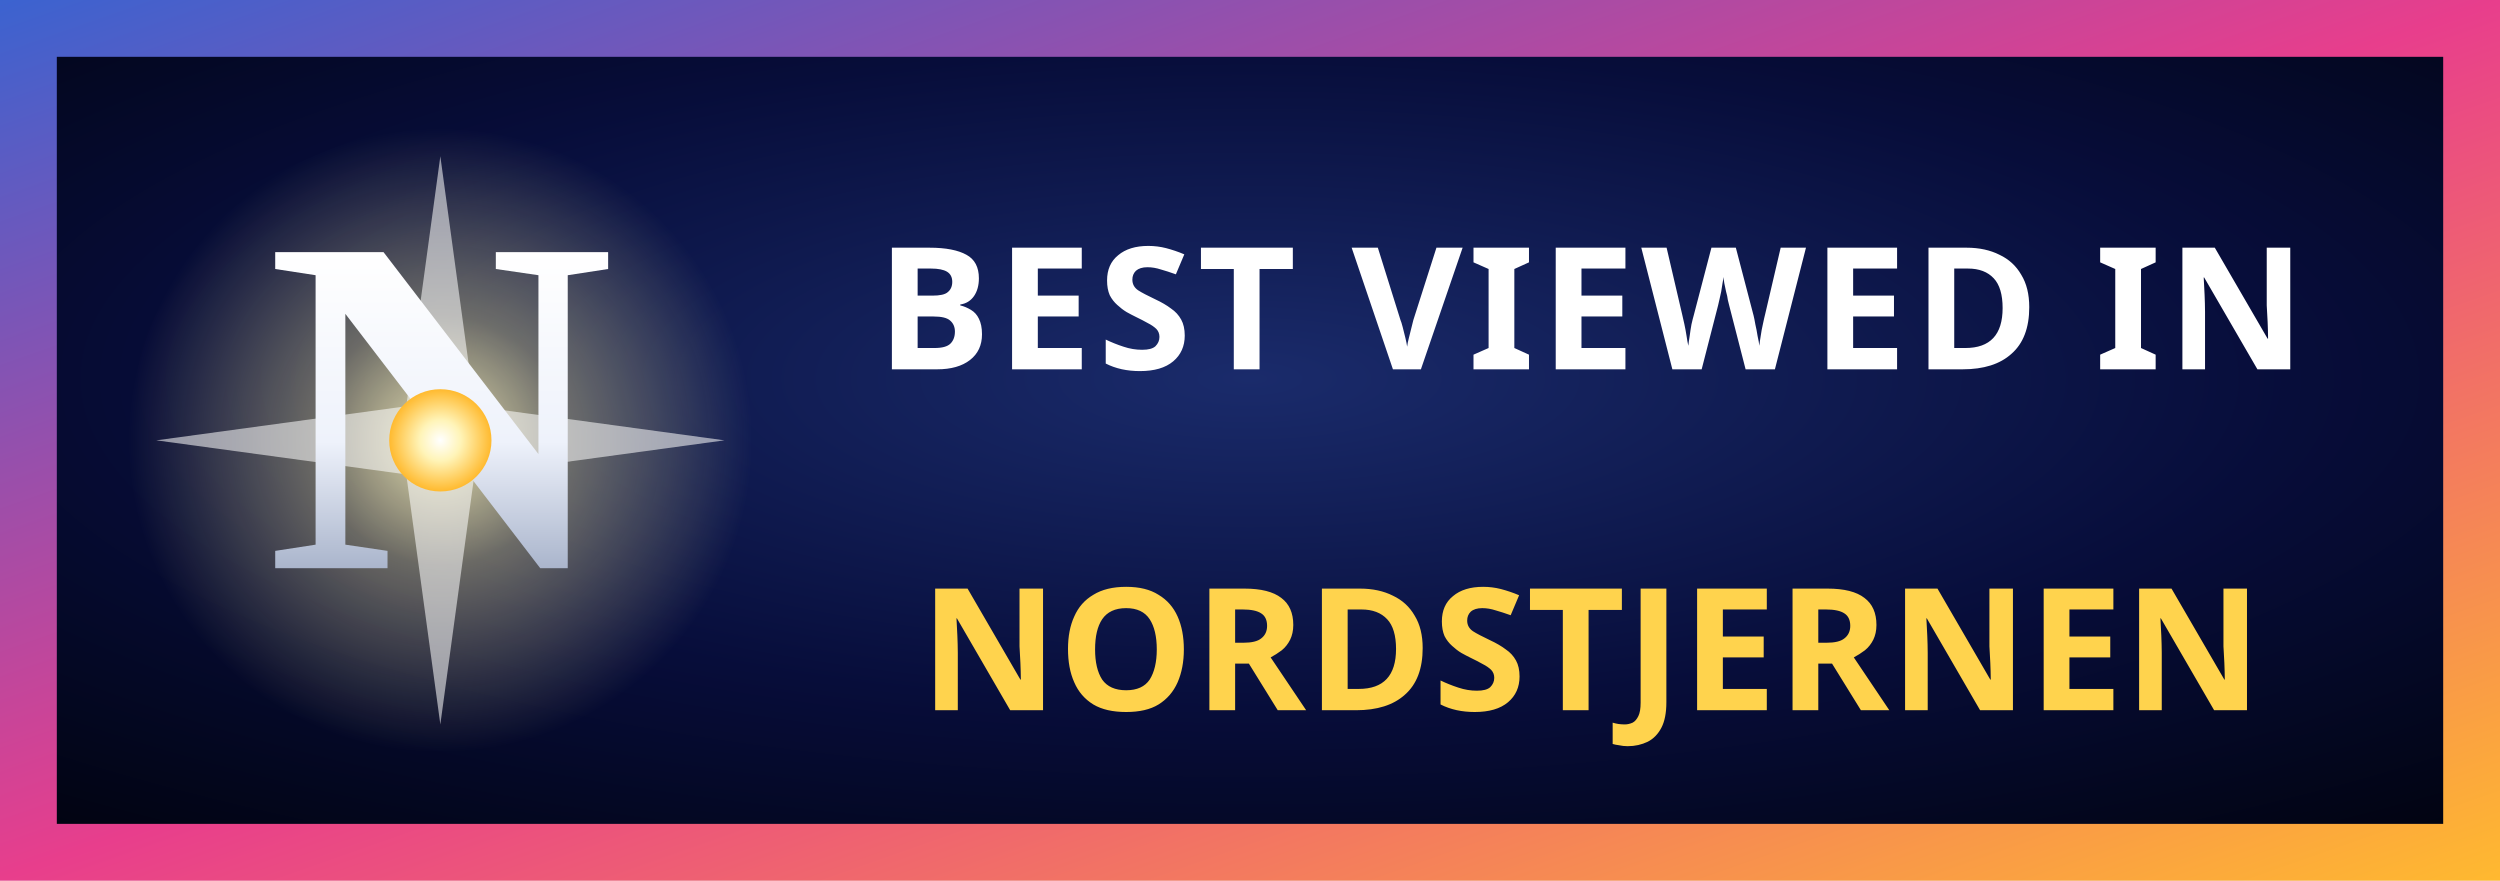
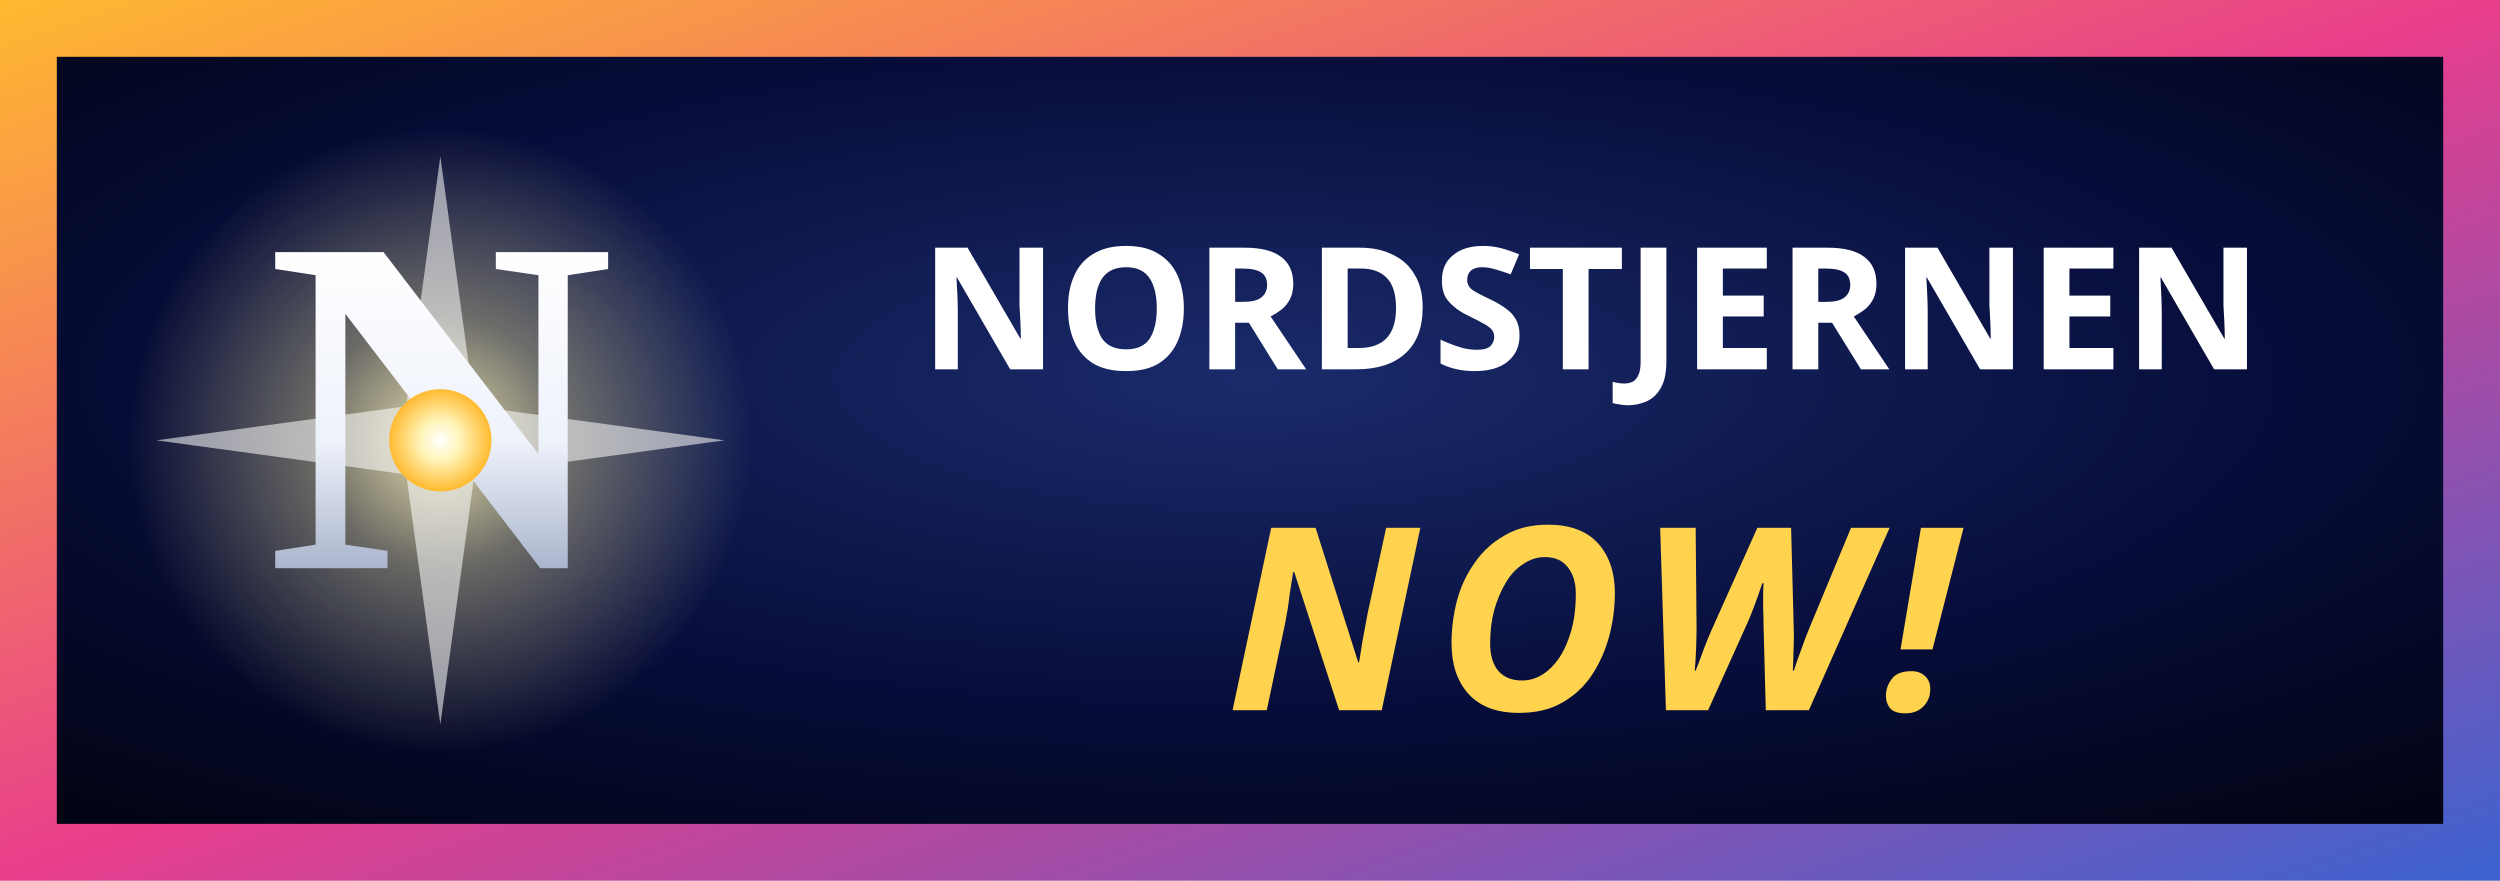
<svg xmlns="http://www.w3.org/2000/svg" width="88" height="31" viewBox="0 0 88 31" shape-rendering="geometricPrecision">
  <defs>
    <radialGradient id="bg" cx="50%" cy="42%" r="78%">
      <stop offset="0%" stop-color="#1a2b6b" />
      <stop offset="55%" stop-color="#070d3a" />
      <stop offset="100%" stop-color="#01030f" />
    </radialGradient>
    <linearGradient id="nfill" x1="0" y1="0" x2="0" y2="1">
      <stop offset="0%" stop-color="#ffffff" />
      <stop offset="60%" stop-color="#eef2fb" />
      <stop offset="100%" stop-color="#aab5cc" />
    </linearGradient>
    <radialGradient id="halo" cx="50%" cy="50%" r="50%">
      <stop offset="0%" stop-color="#fff7c2" stop-opacity="0.9" />
      <stop offset="40%" stop-color="#fff2a0" stop-opacity="0.4" />
      <stop offset="100%" stop-color="#fff2a0" stop-opacity="0" />
    </radialGradient>
    <radialGradient id="core" cx="50%" cy="50%" r="50%">
      <stop offset="0%" stop-color="#ffffff" />
      <stop offset="40%" stop-color="#fff4b8" />
      <stop offset="100%" stop-color="#ffba2f" />
    </radialGradient>
    <linearGradient id="frame" x1="0" y1="0" x2="1" y2="1">
-       <stop offset="0%" stop-color="#3a63d0" />
+       <stop offset="0%" stop-color="#ffba2f" />
      <stop offset="50%" stop-color="#e83e8c" />
-       <stop offset="100%" stop-color="#ffba2f" />
+       <stop offset="100%" stop-color="#3a63d0" />
    </linearGradient>
  </defs>
  <rect width="88" height="31" fill="url(#frame)" />
  <rect x="2" y="2" width="84" height="27" fill="url(#bg)" />
  <g transform="translate(15.5,15.5)">
    <circle r="11" fill="url(#halo)" />
    <polygon points="0,-10 1.2,-1.2 10,0 1.2,1.2 0,10 -1.2,1.2 -10,0 -1.2,-1.2" fill="#ffffff" opacity="0.55" />
    <text x="0" y="4.5" text-anchor="middle" font-family="Georgia, 'Times New Roman', serif" font-size="17" font-weight="bold" fill="url(#nfill)">N</text>
    <circle r="1.8" fill="url(#core)" />
  </g>
  <g font-family="Verdana,Geneva,sans-serif" font-weight="bold" text-anchor="middle">
-     <text x="56" y="13" font-size="6" fill="#ffffff" letter-spacing="0.2">BEST VIEWED IN</text>
-     <text x="56" y="25" font-size="6" fill="#ffd34d" letter-spacing="0">NORDSTJERNEN</text>
+     <text x="56" y="13" font-size="6" fill="#ffffff" letter-spacing="0">NORDSTJERNEN</text>
+     <text x="56" y="25" font-size="9" fill="#ffd34d" font-style="italic" letter-spacing="0.6">NOW!</text>
  </g>
</svg>
